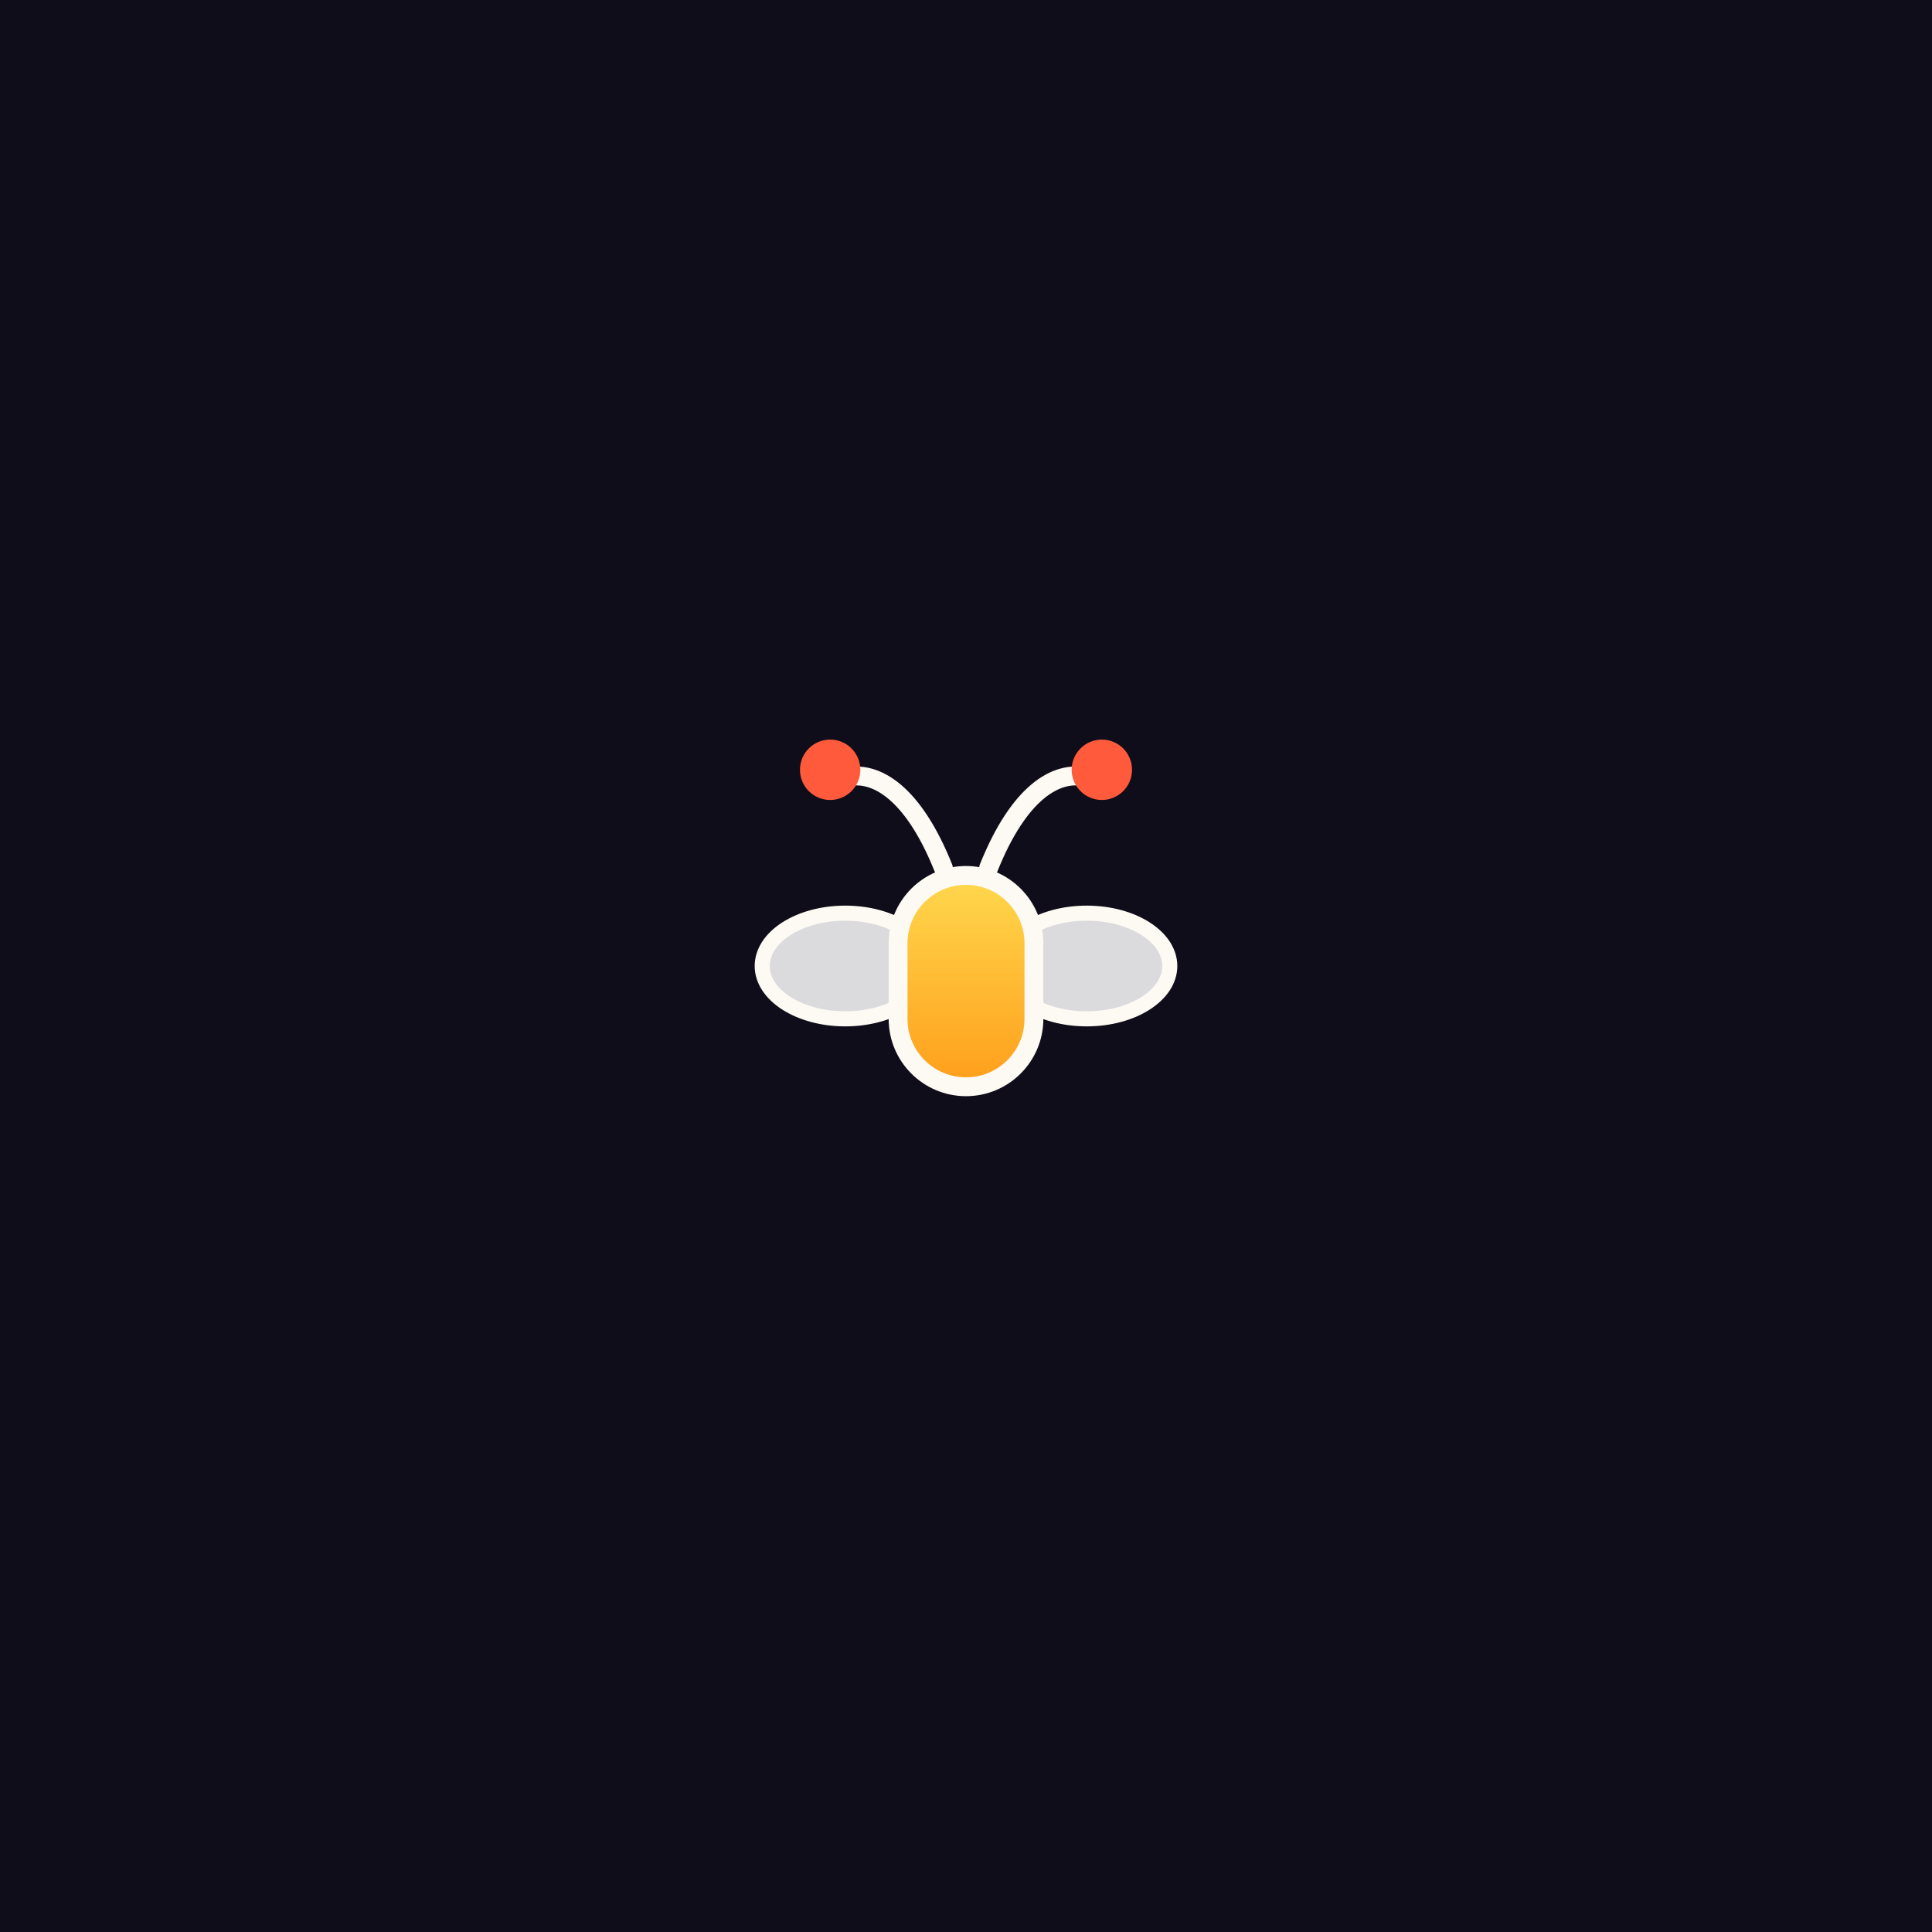
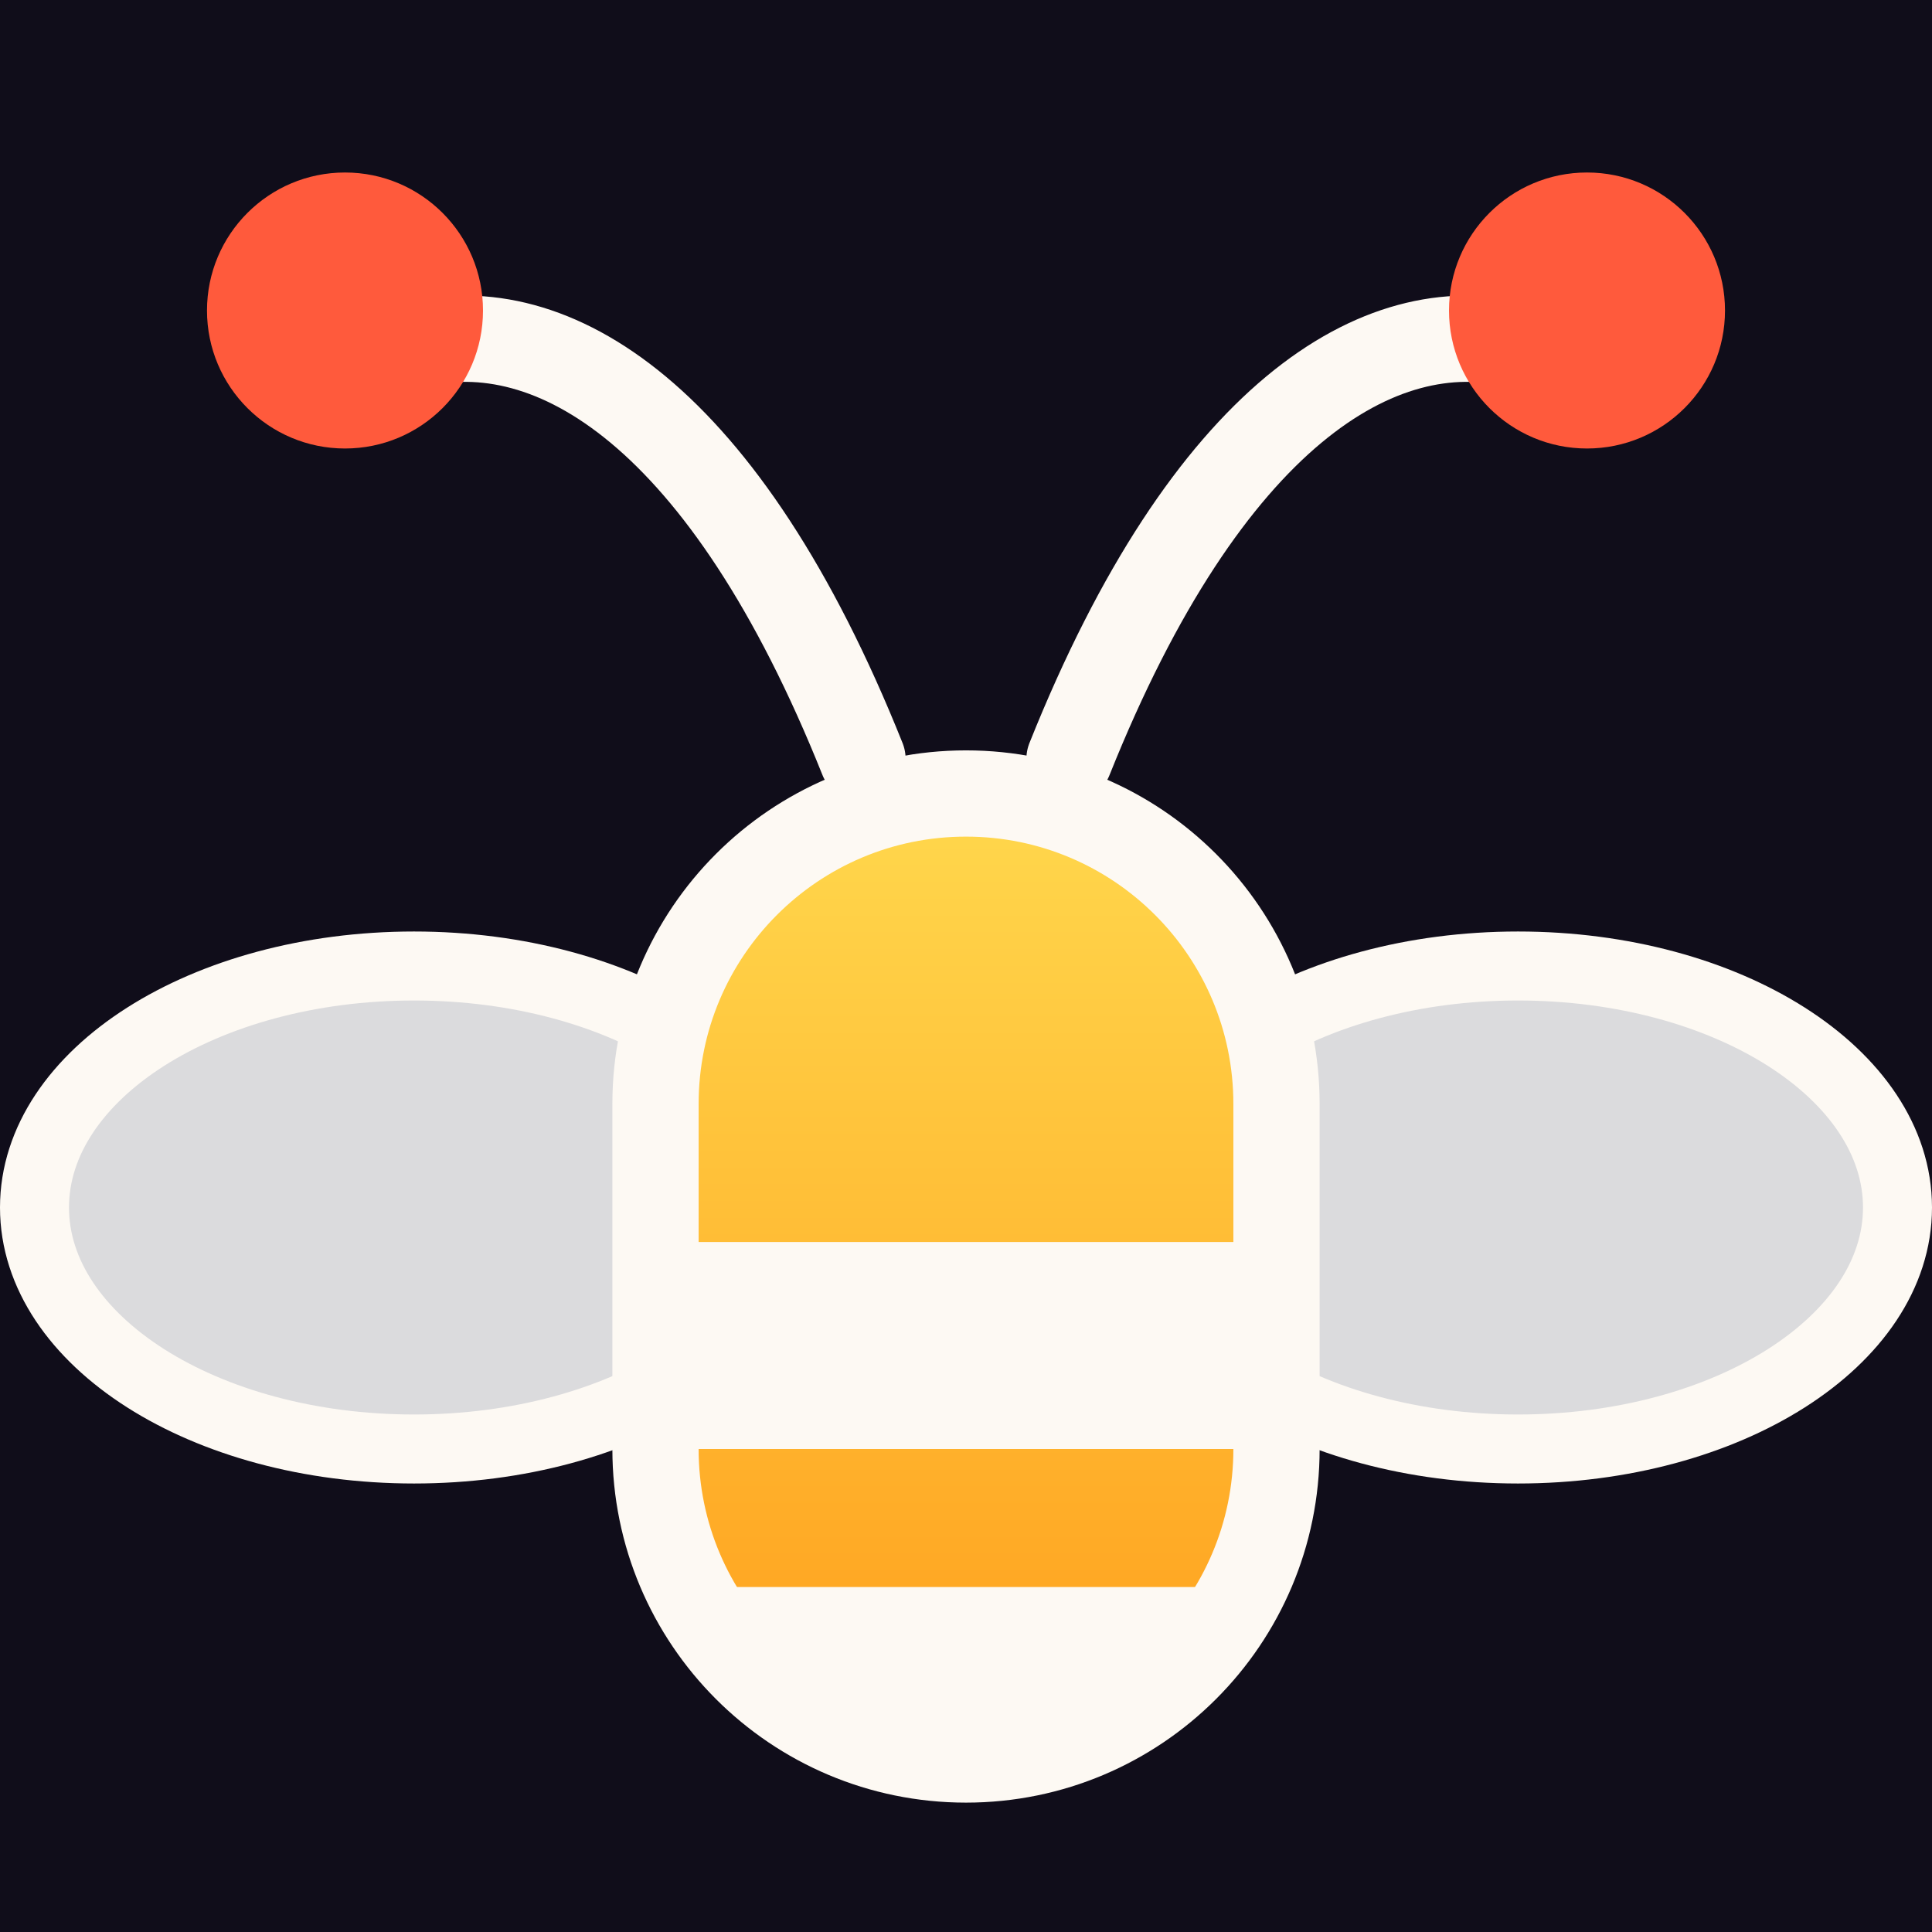
- <svg xmlns="http://www.w3.org/2000/svg" width="256" height="256" viewBox="0 0 256 256">
+ <svg xmlns="http://www.w3.org/2000/svg" width="512" height="512" viewBox="0 0 56 56">
  <defs>
    <linearGradient id="beeBody" x1="0" y1="0" x2="0" y2="1">
      <stop offset="0" stop-color="#FFD84D" />
      <stop offset="1" stop-color="#FF9E1B" />
    </linearGradient>
    <clipPath id="bclip">
-       <rect x="105" y="108" width="63" height="98" rx="31.5" />
+       <rect x="15" y="18" width="18" height="28" rx="9" />
    </clipPath>
  </defs>
-   <rect width="256" height="256" fill="#100D1A" />
-   <g transform="translate(104, 98)">
+   <rect width="56" height="56" fill="#100D1A" />
+   <g transform="translate(4,5)">
    <path d="M21 17 C17 7 12 4 8 5" stroke="#FDF9F3" stroke-width="2.5" stroke-linecap="round" fill="none" />
    <path d="M27 17 C31 7 36 4 40 5" stroke="#FDF9F3" stroke-width="2.5" stroke-linecap="round" fill="none" />
    <circle cx="6" cy="4" r="4" fill="#FF5A3C" />
    <circle cx="42" cy="4" r="4" fill="#FF5A3C" />
    <ellipse cx="8" cy="30" rx="11" ry="7" fill="#fff" fill-opacity=".85" stroke="#FDF9F3" stroke-width="2" />
    <ellipse cx="40" cy="30" rx="11" ry="7" fill="#fff" fill-opacity=".85" stroke="#FDF9F3" stroke-width="2" />
    <rect x="15" y="18" width="18" height="28" rx="9" fill="url(#beeBody)" stroke="#FDF9F3" stroke-width="2.5" />
    <g clip-path="url(#bclip)">
      <rect x="13" y="31" width="22" height="6" fill="#FDF9F3" />
      <rect x="13" y="41" width="22" height="6" fill="#FDF9F3" />
    </g>
  </g>
</svg>
